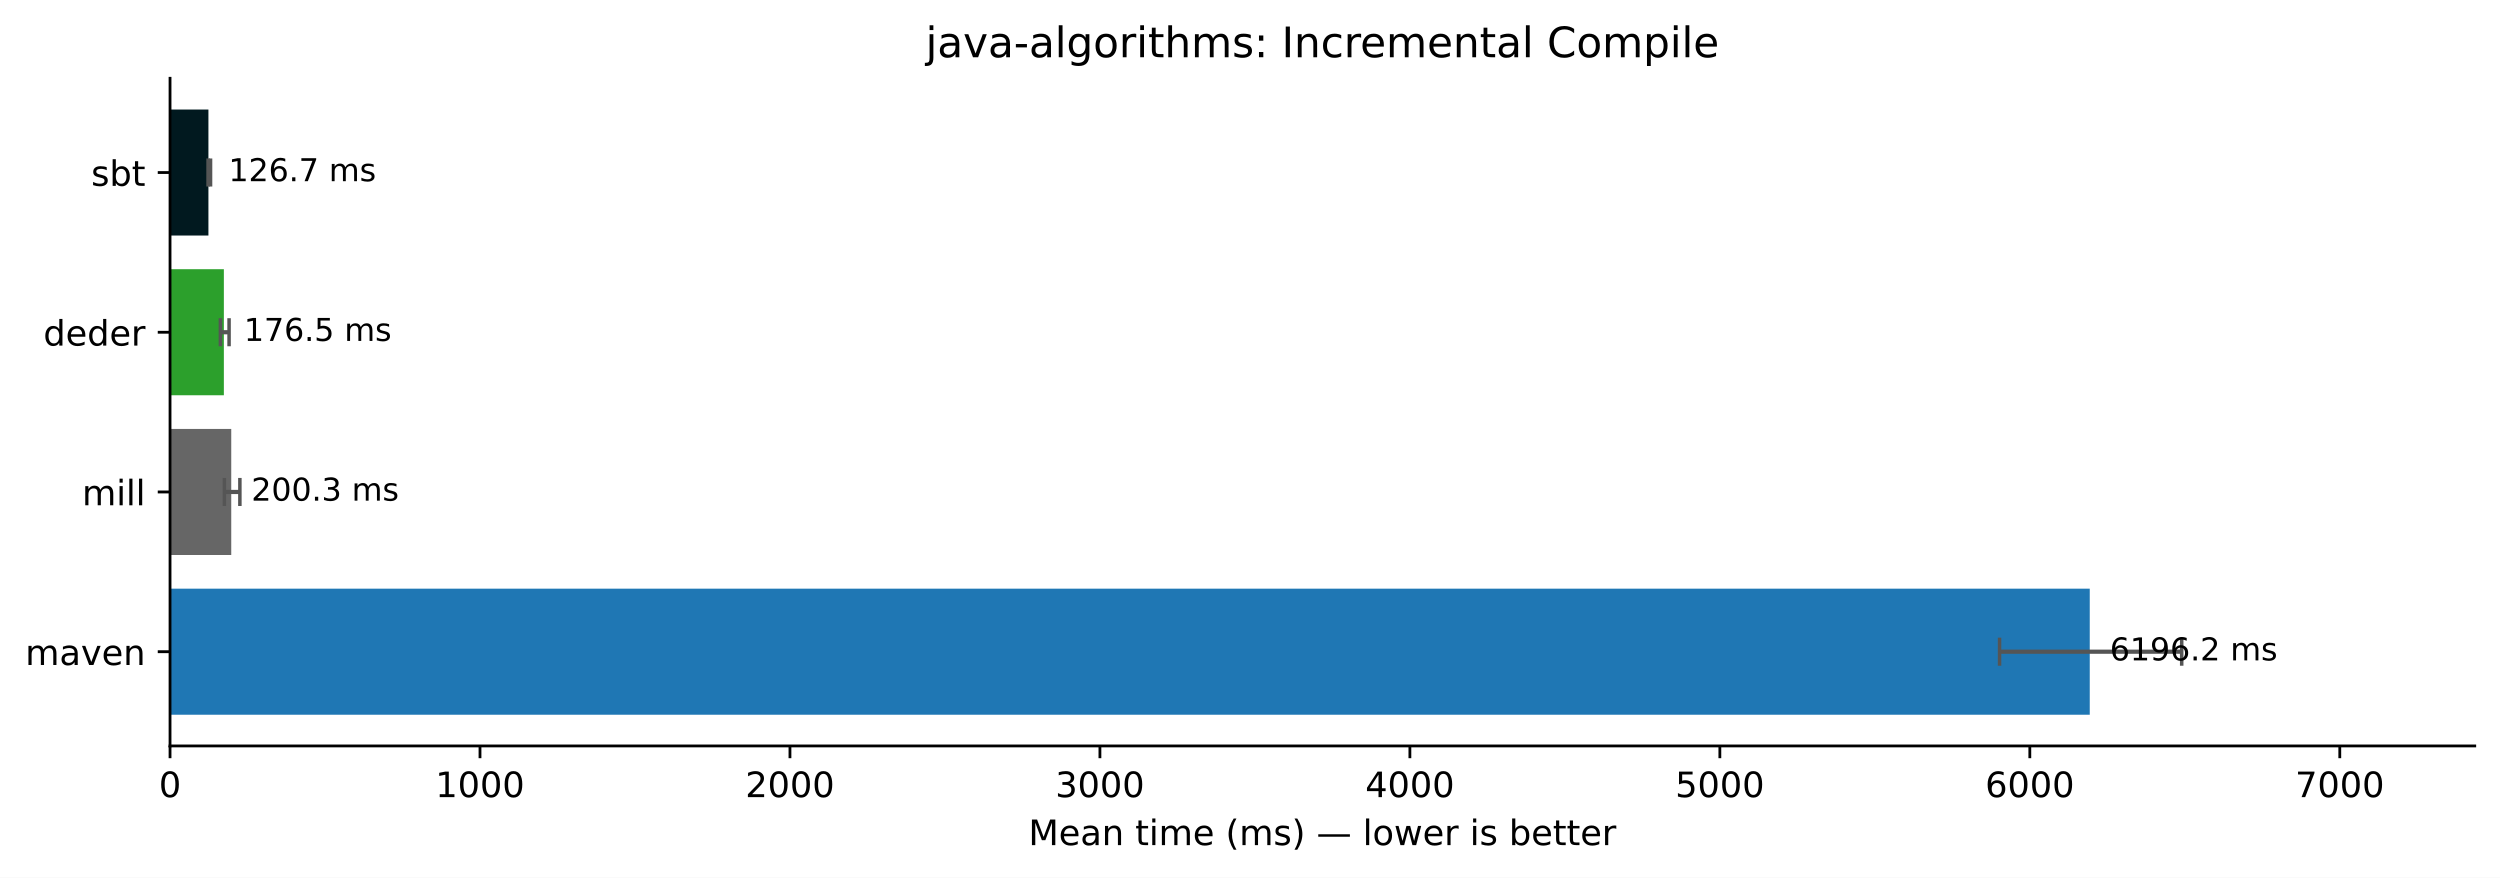
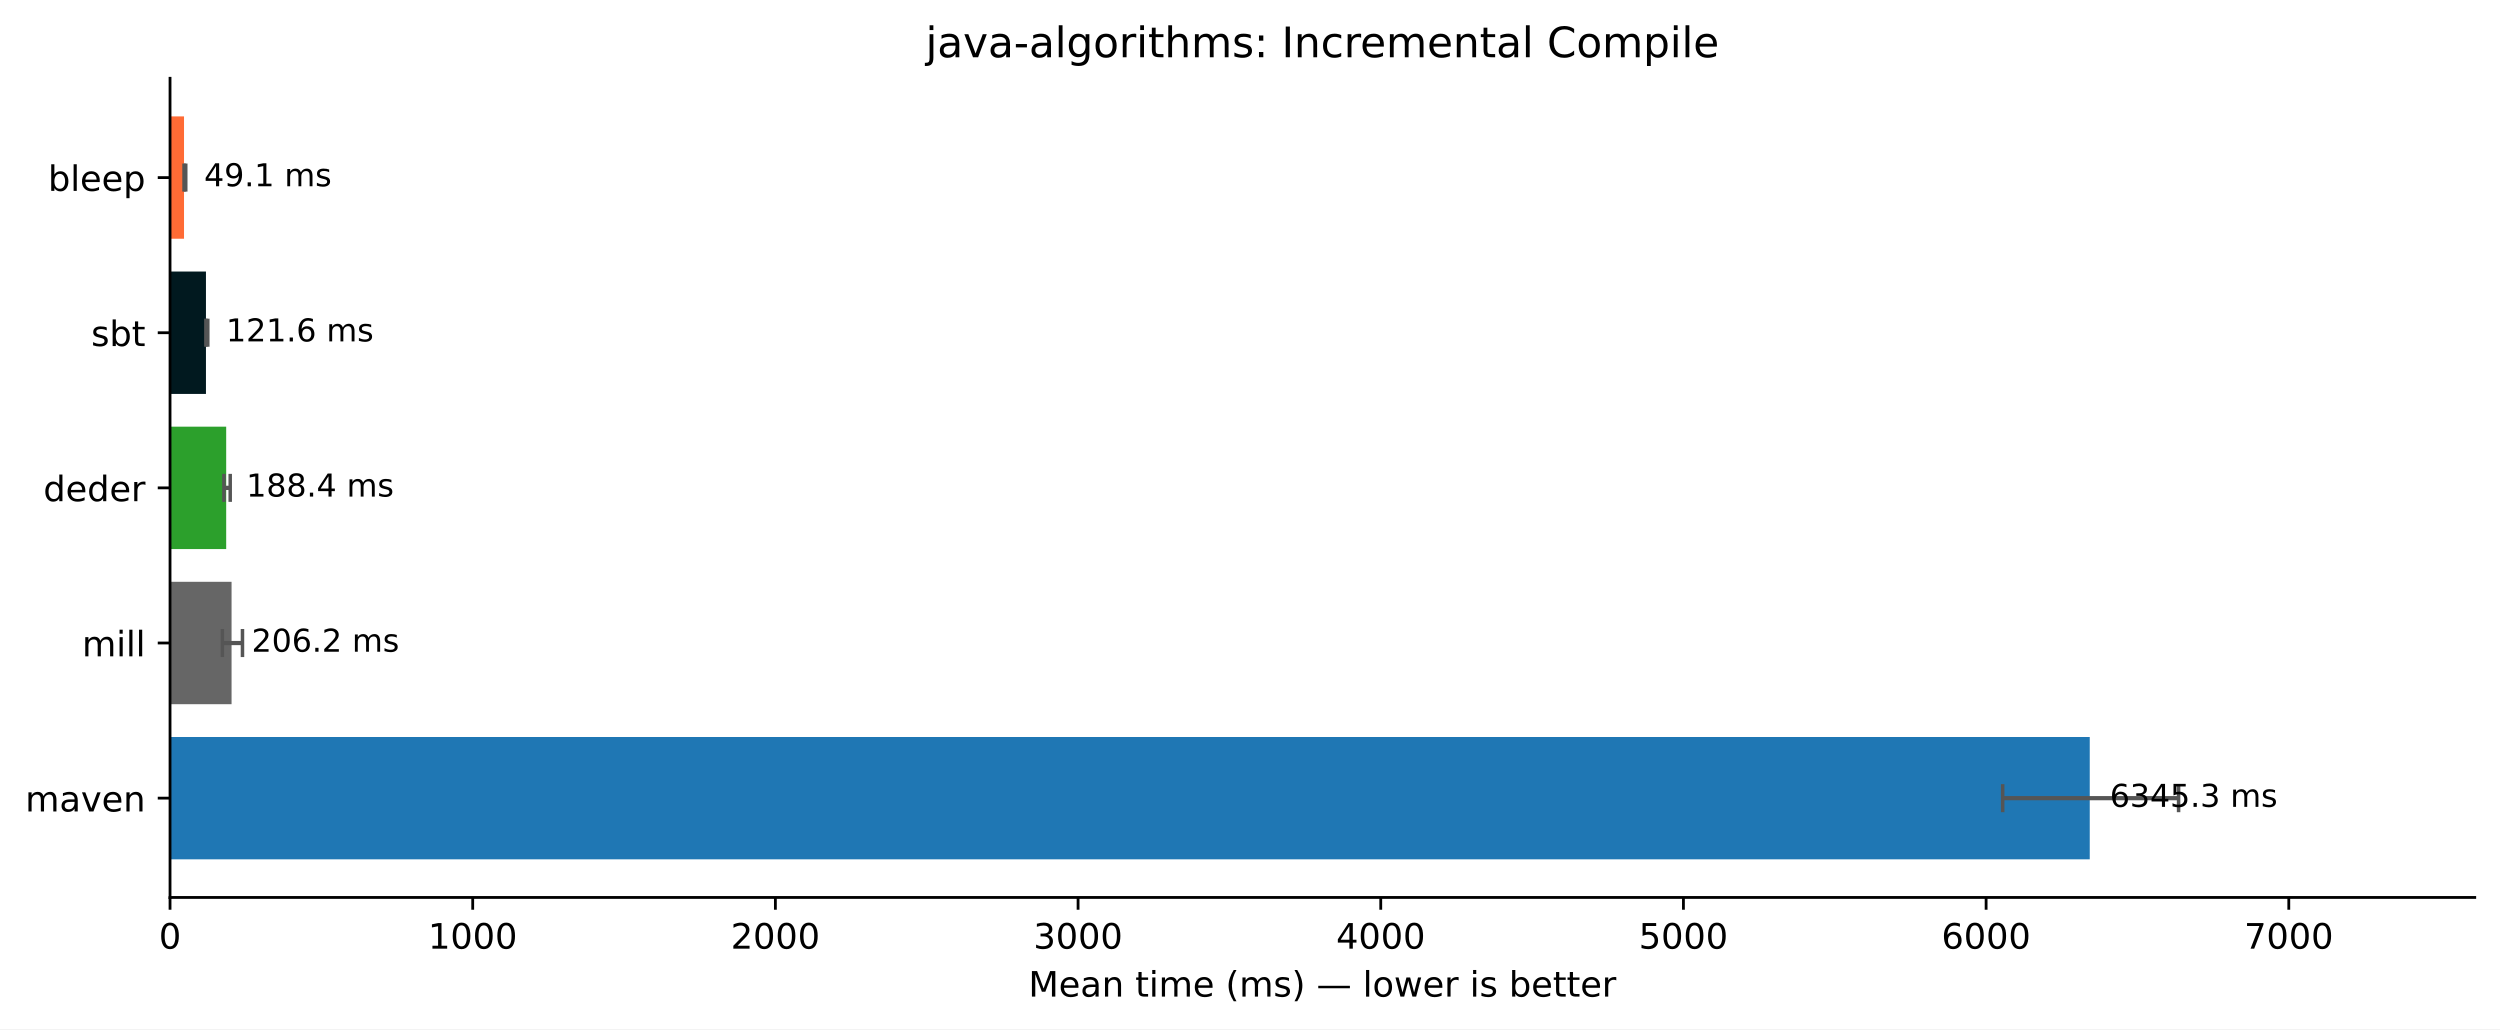
- <svg xmlns="http://www.w3.org/2000/svg" xmlns:xlink="http://www.w3.org/1999/xlink" width="712.788pt" height="250.234pt" viewBox="0 0 712.788 250.234" version="1.1">
+ <svg xmlns="http://www.w3.org/2000/svg" xmlns:xlink="http://www.w3.org/1999/xlink" width="712.788pt" height="293.434pt" viewBox="0 0 712.788 293.434" version="1.1">
  <defs>
    <style type="text/css">*{stroke-linejoin: round; stroke-linecap: butt}</style>
  </defs>
  <g id="figure_1">
    <g id="patch_1">
-       <path d="M 0 250.234  L 712.788 250.234  L 712.788 0  L 0 0  z " style="fill: #ffffff" />
+       <path d="M 0 293.434  L 712.788 293.434  L 712.788 0  L 0 0  z " style="fill: #ffffff" />
    </g>
    <g id="axes_1">
      <g id="patch_2">
-         <path d="M 48.478 212.678  L 705.588 212.678  L 705.588 22.318  L 48.478 22.318  z " style="fill: #ffffff" />
+         <path d="M 48.478 255.878  L 705.588 255.878  L 705.588 22.318  L 48.478 22.318  z " style="fill: #ffffff" />
      </g>
      <g id="patch_3">
-         <path d="M 48.478 204.025  L 596.07 204.025  L 596.07 167.593  L 48.478 167.593  z " clip-path="url(#p4ace805ef2)" style="fill: #1f77b4; stroke: #ffffff; stroke-width: 0.5; stroke-linejoin: miter" />
+         <path d="M 48.478 245.262  L 596.07 245.262  L 596.07 209.874  L 48.478 209.874  z " clip-path="url(#pf660e769f0)" style="fill: #1f77b4; stroke: #ffffff; stroke-width: 0.5; stroke-linejoin: miter" />
      </g>
      <g id="patch_4">
-         <path d="M 48.478 158.485  L 66.182 158.485  L 66.182 122.052  L 48.478 122.052  z " clip-path="url(#p4ace805ef2)" style="fill: #666666; stroke: #ffffff; stroke-width: 0.5; stroke-linejoin: miter" />
+         <path d="M 48.478 201.027  L 66.272 201.027  L 66.272 165.639  L 48.478 165.639  z " clip-path="url(#pf660e769f0)" style="fill: #666666; stroke: #ffffff; stroke-width: 0.5; stroke-linejoin: miter" />
      </g>
      <g id="patch_5">
-         <path d="M 48.478 112.944  L 64.076 112.944  L 64.076 76.512  L 48.478 76.512  z " clip-path="url(#p4ace805ef2)" style="fill: #2ca02c; stroke: #ffffff; stroke-width: 0.5; stroke-linejoin: miter" />
+         <path d="M 48.478 156.792  L 64.739 156.792  L 64.739 121.404  L 48.478 121.404  z " clip-path="url(#pf660e769f0)" style="fill: #2ca02c; stroke: #ffffff; stroke-width: 0.5; stroke-linejoin: miter" />
      </g>
      <g id="patch_6">
-         <path d="M 48.478 67.403  L 59.674 67.403  L 59.674 30.971  L 48.478 30.971  z " clip-path="url(#p4ace805ef2)" style="fill: #01191f; stroke: #ffffff; stroke-width: 0.5; stroke-linejoin: miter" />
+         <path d="M 48.478 112.557  L 58.971 112.557  L 58.971 77.169  L 48.478 77.169  z " clip-path="url(#pf660e769f0)" style="fill: #01191f; stroke: #ffffff; stroke-width: 0.5; stroke-linejoin: miter" />
+       </g>
+       <g id="patch_7">
+         <path d="M 48.478 68.322  L 52.716 68.322  L 52.716 32.934  L 48.478 32.934  z " clip-path="url(#pf660e769f0)" style="fill: #ff6b35; stroke: #ffffff; stroke-width: 0.5; stroke-linejoin: miter" />
      </g>
      <g id="matplotlib.axis_1">
        <g id="xtick_1">
          <g id="line2d_1">
            <defs>
-               <path id="m3d28c0d6fc" d="M 0 0  L 0 3.5  " style="stroke: #000000; stroke-width: 0.8" />
+               <path id="m6983c9ccaf" d="M 0 0  L 0 3.5  " style="stroke: #000000; stroke-width: 0.8" />
            </defs>
            <g>
-               <use xlink:href="#m3d28c0d6fc" x="48.478" y="212.678" style="stroke: #000000; stroke-width: 0.8" />
+               <use xlink:href="#m6983c9ccaf" x="48.478" y="255.878" style="stroke: #000000; stroke-width: 0.8" />
            </g>
          </g>
          <g id="text_1">
-             <g transform="translate(45.29688 227.2766) scale(0.1 -0.1)">
+             <g transform="translate(45.29688 270.4766) scale(0.1 -0.1)">
              <defs>
                <path id="DejaVuSans-30" d="M 2034 4250  Q 1547 4250 1301 3770  Q 1056 3291 1056 2328  Q 1056 1369 1301 889  Q 1547 409 2034 409  Q 2525 409 2770 889  Q 3016 1369 3016 2328  Q 3016 3291 2770 3770  Q 2525 4250 2034 4250  z M 2034 4750  Q 2819 4750 3233 4129  Q 3647 3509 3647 2328  Q 3647 1150 3233 529  Q 2819 -91 2034 -91  Q 1250 -91 836 529  Q 422 1150 422 2328  Q 422 3509 836 4129  Q 1250 4750 2034 4750  z " transform="scale(0.015625)" />
              </defs>
              <use xlink:href="#DejaVuSans-30" />
            </g>
          </g>
        </g>
        <g id="xtick_2">
          <g id="line2d_2">
            <g>
-               <use xlink:href="#m3d28c0d6fc" x="136.854" y="212.678" style="stroke: #000000; stroke-width: 0.8" />
+               <use xlink:href="#m6983c9ccaf" x="134.777" y="255.878" style="stroke: #000000; stroke-width: 0.8" />
            </g>
          </g>
          <g id="text_2">
-             <g transform="translate(124.1286 227.2766) scale(0.1 -0.1)">
+             <g transform="translate(122.0518 270.4766) scale(0.1 -0.1)">
              <defs>
                <path id="DejaVuSans-31" d="M 794 531  L 1825 531  L 1825 4091  L 703 3866  L 703 4441  L 1819 4666  L 2450 4666  L 2450 531  L 3481 531  L 3481 0  L 794 0  L 794 531  z " transform="scale(0.015625)" />
              </defs>
              <use xlink:href="#DejaVuSans-31" />
              <use xlink:href="#DejaVuSans-30" transform="translate(63.62305 0)" />
              <use xlink:href="#DejaVuSans-30" transform="translate(127.2461 0)" />
              <use xlink:href="#DejaVuSans-30" transform="translate(190.8691 0)" />
            </g>
          </g>
        </g>
        <g id="xtick_3">
          <g id="line2d_3">
            <g>
-               <use xlink:href="#m3d28c0d6fc" x="225.229" y="212.678" style="stroke: #000000; stroke-width: 0.8" />
+               <use xlink:href="#m6983c9ccaf" x="221.075" y="255.878" style="stroke: #000000; stroke-width: 0.8" />
            </g>
          </g>
          <g id="text_3">
-             <g transform="translate(212.5042 227.2766) scale(0.1 -0.1)">
+             <g transform="translate(208.3505 270.4766) scale(0.1 -0.1)">
              <defs>
                <path id="DejaVuSans-32" d="M 1228 531  L 3431 531  L 3431 0  L 469 0  L 469 531  Q 828 903 1448 1529  Q 2069 2156 2228 2338  Q 2531 2678 2651 2914  Q 2772 3150 2772 3378  Q 2772 3750 2511 3984  Q 2250 4219 1831 4219  Q 1534 4219 1204 4116  Q 875 4013 500 3803  L 500 4441  Q 881 4594 1212 4672  Q 1544 4750 1819 4750  Q 2544 4750 2975 4387  Q 3406 4025 3406 3419  Q 3406 3131 3298 2873  Q 3191 2616 2906 2266  Q 2828 2175 2409 1742  Q 1991 1309 1228 531  z " transform="scale(0.015625)" />
              </defs>
              <use xlink:href="#DejaVuSans-32" />
              <use xlink:href="#DejaVuSans-30" transform="translate(63.62305 0)" />
              <use xlink:href="#DejaVuSans-30" transform="translate(127.2461 0)" />
              <use xlink:href="#DejaVuSans-30" transform="translate(190.8691 0)" />
            </g>
          </g>
        </g>
        <g id="xtick_4">
          <g id="line2d_4">
            <g>
-               <use xlink:href="#m3d28c0d6fc" x="313.605" y="212.678" style="stroke: #000000; stroke-width: 0.8" />
+               <use xlink:href="#m6983c9ccaf" x="307.374" y="255.878" style="stroke: #000000; stroke-width: 0.8" />
            </g>
          </g>
          <g id="text_4">
-             <g transform="translate(300.8797 227.2766) scale(0.1 -0.1)">
+             <g transform="translate(294.6491 270.4766) scale(0.1 -0.1)">
              <defs>
                <path id="DejaVuSans-33" d="M 2597 2516  Q 3050 2419 3304 2112  Q 3559 1806 3559 1356  Q 3559 666 3084 287  Q 2609 -91 1734 -91  Q 1441 -91 1130 -33  Q 819 25 488 141  L 488 750  Q 750 597 1062 519  Q 1375 441 1716 441  Q 2309 441 2620 675  Q 2931 909 2931 1356  Q 2931 1769 2642 2001  Q 2353 2234 1838 2234  L 1294 2234  L 1294 2753  L 1863 2753  Q 2328 2753 2575 2939  Q 2822 3125 2822 3475  Q 2822 3834 2567 4026  Q 2313 4219 1838 4219  Q 1578 4219 1281 4162  Q 984 4106 628 3988  L 628 4550  Q 988 4650 1302 4700  Q 1616 4750 1894 4750  Q 2613 4750 3031 4423  Q 3450 4097 3450 3541  Q 3450 3153 3228 2886  Q 3006 2619 2597 2516  z " transform="scale(0.015625)" />
              </defs>
              <use xlink:href="#DejaVuSans-33" />
              <use xlink:href="#DejaVuSans-30" transform="translate(63.62305 0)" />
              <use xlink:href="#DejaVuSans-30" transform="translate(127.2461 0)" />
              <use xlink:href="#DejaVuSans-30" transform="translate(190.8691 0)" />
            </g>
          </g>
        </g>
        <g id="xtick_5">
          <g id="line2d_5">
            <g>
-               <use xlink:href="#m3d28c0d6fc" x="401.98" y="212.678" style="stroke: #000000; stroke-width: 0.8" />
+               <use xlink:href="#m6983c9ccaf" x="393.673" y="255.878" style="stroke: #000000; stroke-width: 0.8" />
            </g>
          </g>
          <g id="text_5">
-             <g transform="translate(389.2552 227.2766) scale(0.1 -0.1)">
+             <g transform="translate(380.9478 270.4766) scale(0.1 -0.1)">
              <defs>
                <path id="DejaVuSans-34" d="M 2419 4116  L 825 1625  L 2419 1625  L 2419 4116  z M 2253 4666  L 3047 4666  L 3047 1625  L 3713 1625  L 3713 1100  L 3047 1100  L 3047 0  L 2419 0  L 2419 1100  L 313 1100  L 313 1709  L 2253 4666  z " transform="scale(0.015625)" />
              </defs>
              <use xlink:href="#DejaVuSans-34" />
              <use xlink:href="#DejaVuSans-30" transform="translate(63.62305 0)" />
              <use xlink:href="#DejaVuSans-30" transform="translate(127.2461 0)" />
              <use xlink:href="#DejaVuSans-30" transform="translate(190.8691 0)" />
            </g>
          </g>
        </g>
        <g id="xtick_6">
          <g id="line2d_6">
            <g>
-               <use xlink:href="#m3d28c0d6fc" x="490.356" y="212.678" style="stroke: #000000; stroke-width: 0.8" />
+               <use xlink:href="#m6983c9ccaf" x="479.971" y="255.878" style="stroke: #000000; stroke-width: 0.8" />
            </g>
          </g>
          <g id="text_6">
-             <g transform="translate(477.6307 227.2766) scale(0.1 -0.1)">
+             <g transform="translate(467.2465 270.4766) scale(0.1 -0.1)">
              <defs>
                <path id="DejaVuSans-35" d="M 691 4666  L 3169 4666  L 3169 4134  L 1269 4134  L 1269 2991  Q 1406 3038 1543 3061  Q 1681 3084 1819 3084  Q 2600 3084 3056 2656  Q 3513 2228 3513 1497  Q 3513 744 3044 326  Q 2575 -91 1722 -91  Q 1428 -91 1123 -41  Q 819 9 494 109  L 494 744  Q 775 591 1075 516  Q 1375 441 1709 441  Q 2250 441 2565 725  Q 2881 1009 2881 1497  Q 2881 1984 2565 2268  Q 2250 2553 1709 2553  Q 1456 2553 1204 2497  Q 953 2441 691 2322  L 691 4666  z " transform="scale(0.015625)" />
              </defs>
              <use xlink:href="#DejaVuSans-35" />
              <use xlink:href="#DejaVuSans-30" transform="translate(63.62305 0)" />
              <use xlink:href="#DejaVuSans-30" transform="translate(127.2461 0)" />
              <use xlink:href="#DejaVuSans-30" transform="translate(190.8691 0)" />
            </g>
          </g>
        </g>
        <g id="xtick_7">
          <g id="line2d_7">
            <g>
-               <use xlink:href="#m3d28c0d6fc" x="578.731" y="212.678" style="stroke: #000000; stroke-width: 0.8" />
+               <use xlink:href="#m6983c9ccaf" x="566.27" y="255.878" style="stroke: #000000; stroke-width: 0.8" />
            </g>
          </g>
          <g id="text_7">
-             <g transform="translate(566.0063 227.2766) scale(0.1 -0.1)">
+             <g transform="translate(553.5452 270.4766) scale(0.1 -0.1)">
              <defs>
                <path id="DejaVuSans-36" d="M 2113 2584  Q 1688 2584 1439 2293  Q 1191 2003 1191 1497  Q 1191 994 1439 701  Q 1688 409 2113 409  Q 2538 409 2786 701  Q 3034 994 3034 1497  Q 3034 2003 2786 2293  Q 2538 2584 2113 2584  z M 3366 4563  L 3366 3988  Q 3128 4100 2886 4159  Q 2644 4219 2406 4219  Q 1781 4219 1451 3797  Q 1122 3375 1075 2522  Q 1259 2794 1537 2939  Q 1816 3084 2150 3084  Q 2853 3084 3261 2657  Q 3669 2231 3669 1497  Q 3669 778 3244 343  Q 2819 -91 2113 -91  Q 1303 -91 875 529  Q 447 1150 447 2328  Q 447 3434 972 4092  Q 1497 4750 2381 4750  Q 2619 4750 2861 4703  Q 3103 4656 3366 4563  z " transform="scale(0.015625)" />
              </defs>
              <use xlink:href="#DejaVuSans-36" />
              <use xlink:href="#DejaVuSans-30" transform="translate(63.62305 0)" />
              <use xlink:href="#DejaVuSans-30" transform="translate(127.2461 0)" />
              <use xlink:href="#DejaVuSans-30" transform="translate(190.8691 0)" />
            </g>
          </g>
        </g>
        <g id="xtick_8">
          <g id="line2d_8">
            <g>
-               <use xlink:href="#m3d28c0d6fc" x="667.107" y="212.678" style="stroke: #000000; stroke-width: 0.8" />
+               <use xlink:href="#m6983c9ccaf" x="652.569" y="255.878" style="stroke: #000000; stroke-width: 0.8" />
            </g>
          </g>
          <g id="text_8">
-             <g transform="translate(654.3818 227.2766) scale(0.1 -0.1)">
+             <g transform="translate(639.8438 270.4766) scale(0.1 -0.1)">
              <defs>
                <path id="DejaVuSans-37" d="M 525 4666  L 3525 4666  L 3525 4397  L 1831 0  L 1172 0  L 2766 4134  L 525 4134  L 525 4666  z " transform="scale(0.015625)" />
              </defs>
              <use xlink:href="#DejaVuSans-37" />
              <use xlink:href="#DejaVuSans-30" transform="translate(63.62305 0)" />
              <use xlink:href="#DejaVuSans-30" transform="translate(127.2461 0)" />
              <use xlink:href="#DejaVuSans-30" transform="translate(190.8691 0)" />
            </g>
          </g>
        </g>
        <g id="text_9">
-           <g transform="translate(293.2362 240.9547) scale(0.1 -0.1)">
+           <g transform="translate(293.2362 284.1547) scale(0.1 -0.1)">
            <defs>
              <path id="DejaVuSans-4d" d="M 628 4666  L 1569 4666  L 2759 1491  L 3956 4666  L 4897 4666  L 4897 0  L 4281 0  L 4281 4097  L 3078 897  L 2444 897  L 1241 4097  L 1241 0  L 628 0  L 628 4666  z " transform="scale(0.015625)" />
              <path id="DejaVuSans-65" d="M 3597 1894  L 3597 1613  L 953 1613  Q 991 1019 1311 708  Q 1631 397 2203 397  Q 2534 397 2845 478  Q 3156 559 3463 722  L 3463 178  Q 3153 47 2828 -22  Q 2503 -91 2169 -91  Q 1331 -91 842 396  Q 353 884 353 1716  Q 353 2575 817 3079  Q 1281 3584 2069 3584  Q 2775 3584 3186 3129  Q 3597 2675 3597 1894  z M 3022 2063  Q 3016 2534 2758 2815  Q 2500 3097 2075 3097  Q 1594 3097 1305 2825  Q 1016 2553 972 2059  L 3022 2063  z " transform="scale(0.015625)" />
              <path id="DejaVuSans-61" d="M 2194 1759  Q 1497 1759 1228 1600  Q 959 1441 959 1056  Q 959 750 1161 570  Q 1363 391 1709 391  Q 2188 391 2477 730  Q 2766 1069 2766 1631  L 2766 1759  L 2194 1759  z M 3341 1997  L 3341 0  L 2766 0  L 2766 531  Q 2569 213 2275 61  Q 1981 -91 1556 -91  Q 1019 -91 701 211  Q 384 513 384 1019  Q 384 1609 779 1909  Q 1175 2209 1959 2209  L 2766 2209  L 2766 2266  Q 2766 2663 2505 2880  Q 2244 3097 1772 3097  Q 1472 3097 1187 3025  Q 903 2953 641 2809  L 641 3341  Q 956 3463 1253 3523  Q 1550 3584 1831 3584  Q 2591 3584 2966 3190  Q 3341 2797 3341 1997  z " transform="scale(0.015625)" />
              <path id="DejaVuSans-6e" d="M 3513 2113  L 3513 0  L 2938 0  L 2938 2094  Q 2938 2591 2744 2837  Q 2550 3084 2163 3084  Q 1697 3084 1428 2787  Q 1159 2491 1159 1978  L 1159 0  L 581 0  L 581 3500  L 1159 3500  L 1159 2956  Q 1366 3272 1645 3428  Q 1925 3584 2291 3584  Q 2894 3584 3203 3211  Q 3513 2838 3513 2113  z " transform="scale(0.015625)" />
              <path id="DejaVuSans-20" transform="scale(0.015625)" />
              <path id="DejaVuSans-74" d="M 1172 4494  L 1172 3500  L 2356 3500  L 2356 3053  L 1172 3053  L 1172 1153  Q 1172 725 1289 603  Q 1406 481 1766 481  L 2356 481  L 2356 0  L 1766 0  Q 1100 0 847 248  Q 594 497 594 1153  L 594 3053  L 172 3053  L 172 3500  L 594 3500  L 594 4494  L 1172 4494  z " transform="scale(0.015625)" />
              <path id="DejaVuSans-69" d="M 603 3500  L 1178 3500  L 1178 0  L 603 0  L 603 3500  z M 603 4863  L 1178 4863  L 1178 4134  L 603 4134  L 603 4863  z " transform="scale(0.015625)" />
              <path id="DejaVuSans-6d" d="M 3328 2828  Q 3544 3216 3844 3400  Q 4144 3584 4550 3584  Q 5097 3584 5394 3201  Q 5691 2819 5691 2113  L 5691 0  L 5113 0  L 5113 2094  Q 5113 2597 4934 2840  Q 4756 3084 4391 3084  Q 3944 3084 3684 2787  Q 3425 2491 3425 1978  L 3425 0  L 2847 0  L 2847 2094  Q 2847 2600 2669 2842  Q 2491 3084 2119 3084  Q 1678 3084 1418 2786  Q 1159 2488 1159 1978  L 1159 0  L 581 0  L 581 3500  L 1159 3500  L 1159 2956  Q 1356 3278 1631 3431  Q 1906 3584 2284 3584  Q 2666 3584 2933 3390  Q 3200 3197 3328 2828  z " transform="scale(0.015625)" />
              <path id="DejaVuSans-28" d="M 1984 4856  Q 1566 4138 1362 3434  Q 1159 2731 1159 2009  Q 1159 1288 1364 580  Q 1569 -128 1984 -844  L 1484 -844  Q 1016 -109 783 600  Q 550 1309 550 2009  Q 550 2706 781 3412  Q 1013 4119 1484 4856  L 1984 4856  z " transform="scale(0.015625)" />
              <path id="DejaVuSans-73" d="M 2834 3397  L 2834 2853  Q 2591 2978 2328 3040  Q 2066 3103 1784 3103  Q 1356 3103 1142 2972  Q 928 2841 928 2578  Q 928 2378 1081 2264  Q 1234 2150 1697 2047  L 1894 2003  Q 2506 1872 2764 1633  Q 3022 1394 3022 966  Q 3022 478 2636 193  Q 2250 -91 1575 -91  Q 1294 -91 989 -36  Q 684 19 347 128  L 347 722  Q 666 556 975 473  Q 1284 391 1588 391  Q 1994 391 2212 530  Q 2431 669 2431 922  Q 2431 1156 2273 1281  Q 2116 1406 1581 1522  L 1381 1569  Q 847 1681 609 1914  Q 372 2147 372 2553  Q 372 3047 722 3315  Q 1072 3584 1716 3584  Q 2034 3584 2315 3537  Q 2597 3491 2834 3397  z " transform="scale(0.015625)" />
              <path id="DejaVuSans-29" d="M 513 4856  L 1013 4856  Q 1481 4119 1714 3412  Q 1947 2706 1947 2009  Q 1947 1309 1714 600  Q 1481 -109 1013 -844  L 513 -844  Q 928 -128 1133 580  Q 1338 1288 1338 2009  Q 1338 2731 1133 3434  Q 928 4138 513 4856  z " transform="scale(0.015625)" />
              <path id="DejaVuSans-2014" d="M 313 1978  L 6088 1978  L 6088 1528  L 313 1528  L 313 1978  z " transform="scale(0.015625)" />
              <path id="DejaVuSans-6c" d="M 603 4863  L 1178 4863  L 1178 0  L 603 0  L 603 4863  z " transform="scale(0.015625)" />
              <path id="DejaVuSans-6f" d="M 1959 3097  Q 1497 3097 1228 2736  Q 959 2375 959 1747  Q 959 1119 1226 758  Q 1494 397 1959 397  Q 2419 397 2687 759  Q 2956 1122 2956 1747  Q 2956 2369 2687 2733  Q 2419 3097 1959 3097  z M 1959 3584  Q 2709 3584 3137 3096  Q 3566 2609 3566 1747  Q 3566 888 3137 398  Q 2709 -91 1959 -91  Q 1206 -91 779 398  Q 353 888 353 1747  Q 353 2609 779 3096  Q 1206 3584 1959 3584  z " transform="scale(0.015625)" />
              <path id="DejaVuSans-77" d="M 269 3500  L 844 3500  L 1563 769  L 2278 3500  L 2956 3500  L 3675 769  L 4391 3500  L 4966 3500  L 4050 0  L 3372 0  L 2619 2869  L 1863 0  L 1184 0  L 269 3500  z " transform="scale(0.015625)" />
              <path id="DejaVuSans-72" d="M 2631 2963  Q 2534 3019 2420 3045  Q 2306 3072 2169 3072  Q 1681 3072 1420 2755  Q 1159 2438 1159 1844  L 1159 0  L 581 0  L 581 3500  L 1159 3500  L 1159 2956  Q 1341 3275 1631 3429  Q 1922 3584 2338 3584  Q 2397 3584 2469 3576  Q 2541 3569 2628 3553  L 2631 2963  z " transform="scale(0.015625)" />
              <path id="DejaVuSans-62" d="M 3116 1747  Q 3116 2381 2855 2742  Q 2594 3103 2138 3103  Q 1681 3103 1420 2742  Q 1159 2381 1159 1747  Q 1159 1113 1420 752  Q 1681 391 2138 391  Q 2594 391 2855 752  Q 3116 1113 3116 1747  z M 1159 2969  Q 1341 3281 1617 3432  Q 1894 3584 2278 3584  Q 2916 3584 3314 3078  Q 3713 2572 3713 1747  Q 3713 922 3314 415  Q 2916 -91 2278 -91  Q 1894 -91 1617 61  Q 1341 213 1159 525  L 1159 0  L 581 0  L 581 4863  L 1159 4863  L 1159 2969  z " transform="scale(0.015625)" />
            </defs>
            <use xlink:href="#DejaVuSans-4d" />
            <use xlink:href="#DejaVuSans-65" transform="translate(86.2793 0)" />
            <use xlink:href="#DejaVuSans-61" transform="translate(147.8027 0)" />
            <use xlink:href="#DejaVuSans-6e" transform="translate(209.082 0)" />
            <use xlink:href="#DejaVuSans-20" transform="translate(272.4609 0)" />
            <use xlink:href="#DejaVuSans-74" transform="translate(304.248 0)" />
            <use xlink:href="#DejaVuSans-69" transform="translate(343.457 0)" />
            <use xlink:href="#DejaVuSans-6d" transform="translate(371.2402 0)" />
            <use xlink:href="#DejaVuSans-65" transform="translate(468.6523 0)" />
            <use xlink:href="#DejaVuSans-20" transform="translate(530.1758 0)" />
            <use xlink:href="#DejaVuSans-28" transform="translate(561.9629 0)" />
            <use xlink:href="#DejaVuSans-6d" transform="translate(600.9766 0)" />
            <use xlink:href="#DejaVuSans-73" transform="translate(698.3887 0)" />
            <use xlink:href="#DejaVuSans-29" transform="translate(750.4883 0)" />
            <use xlink:href="#DejaVuSans-20" transform="translate(789.502 0)" />
            <use xlink:href="#DejaVuSans-2014" transform="translate(821.2891 0)" />
            <use xlink:href="#DejaVuSans-20" transform="translate(921.2891 0)" />
            <use xlink:href="#DejaVuSans-6c" transform="translate(953.0762 0)" />
            <use xlink:href="#DejaVuSans-6f" transform="translate(980.8594 0)" />
            <use xlink:href="#DejaVuSans-77" transform="translate(1042.041 0)" />
            <use xlink:href="#DejaVuSans-65" transform="translate(1123.828 0)" />
            <use xlink:href="#DejaVuSans-72" transform="translate(1185.352 0)" />
            <use xlink:href="#DejaVuSans-20" transform="translate(1226.465 0)" />
            <use xlink:href="#DejaVuSans-69" transform="translate(1258.252 0)" />
            <use xlink:href="#DejaVuSans-73" transform="translate(1286.035 0)" />
            <use xlink:href="#DejaVuSans-20" transform="translate(1338.135 0)" />
            <use xlink:href="#DejaVuSans-62" transform="translate(1369.922 0)" />
            <use xlink:href="#DejaVuSans-65" transform="translate(1433.398 0)" />
            <use xlink:href="#DejaVuSans-74" transform="translate(1494.922 0)" />
            <use xlink:href="#DejaVuSans-74" transform="translate(1534.131 0)" />
            <use xlink:href="#DejaVuSans-65" transform="translate(1573.34 0)" />
            <use xlink:href="#DejaVuSans-72" transform="translate(1634.863 0)" />
          </g>
        </g>
      </g>
      <g id="matplotlib.axis_2">
        <g id="ytick_1">
          <g id="line2d_9">
            <defs>
-               <path id="m2c8dd8ad8c" d="M 0 0  L -3.5 0  " style="stroke: #000000; stroke-width: 0.8" />
+               <path id="mf61a3a4d08" d="M 0 0  L -3.5 0  " style="stroke: #000000; stroke-width: 0.8" />
            </defs>
            <g>
-               <use xlink:href="#m2c8dd8ad8c" x="48.478" y="185.809" style="stroke: #000000; stroke-width: 0.8" />
+               <use xlink:href="#mf61a3a4d08" x="48.478" y="227.568" style="stroke: #000000; stroke-width: 0.8" />
            </g>
          </g>
          <g id="text_10">
-             <g transform="translate(7.2 189.6083) scale(0.1 -0.1)">
+             <g transform="translate(7.2 231.367) scale(0.1 -0.1)">
              <defs>
                <path id="DejaVuSans-76" d="M 191 3500  L 800 3500  L 1894 563  L 2988 3500  L 3597 3500  L 2284 0  L 1503 0  L 191 3500  z " transform="scale(0.015625)" />
              </defs>
              <use xlink:href="#DejaVuSans-6d" />
              <use xlink:href="#DejaVuSans-61" transform="translate(97.41211 0)" />
              <use xlink:href="#DejaVuSans-76" transform="translate(158.6914 0)" />
              <use xlink:href="#DejaVuSans-65" transform="translate(217.8711 0)" />
              <use xlink:href="#DejaVuSans-6e" transform="translate(279.3945 0)" />
            </g>
          </g>
        </g>
        <g id="ytick_2">
          <g id="line2d_10">
            <g>
-               <use xlink:href="#m2c8dd8ad8c" x="48.478" y="140.268" style="stroke: #000000; stroke-width: 0.8" />
+               <use xlink:href="#mf61a3a4d08" x="48.478" y="183.333" style="stroke: #000000; stroke-width: 0.8" />
            </g>
          </g>
          <g id="text_11">
-             <g transform="translate(23.40312 144.0677) scale(0.1 -0.1)">
+             <g transform="translate(23.40312 187.1322) scale(0.1 -0.1)">
              <use xlink:href="#DejaVuSans-6d" />
              <use xlink:href="#DejaVuSans-69" transform="translate(97.41211 0)" />
              <use xlink:href="#DejaVuSans-6c" transform="translate(125.1953 0)" />
              <use xlink:href="#DejaVuSans-6c" transform="translate(152.9785 0)" />
            </g>
          </g>
        </g>
        <g id="ytick_3">
          <g id="line2d_11">
            <g>
-               <use xlink:href="#m2c8dd8ad8c" x="48.478" y="94.728" style="stroke: #000000; stroke-width: 0.8" />
+               <use xlink:href="#mf61a3a4d08" x="48.478" y="139.098" style="stroke: #000000; stroke-width: 0.8" />
            </g>
          </g>
          <g id="text_12">
-             <g transform="translate(12.36406 98.52701) scale(0.1 -0.1)">
+             <g transform="translate(12.36406 142.8973) scale(0.1 -0.1)">
              <defs>
                <path id="DejaVuSans-64" d="M 2906 2969  L 2906 4863  L 3481 4863  L 3481 0  L 2906 0  L 2906 525  Q 2725 213 2448 61  Q 2172 -91 1784 -91  Q 1150 -91 751 415  Q 353 922 353 1747  Q 353 2572 751 3078  Q 1150 3584 1784 3584  Q 2172 3584 2448 3432  Q 2725 3281 2906 2969  z M 947 1747  Q 947 1113 1208 752  Q 1469 391 1925 391  Q 2381 391 2643 752  Q 2906 1113 2906 1747  Q 2906 2381 2643 2742  Q 2381 3103 1925 3103  Q 1469 3103 1208 2742  Q 947 2381 947 1747  z " transform="scale(0.015625)" />
              </defs>
              <use xlink:href="#DejaVuSans-64" />
              <use xlink:href="#DejaVuSans-65" transform="translate(63.47656 0)" />
              <use xlink:href="#DejaVuSans-64" transform="translate(125 0)" />
              <use xlink:href="#DejaVuSans-65" transform="translate(188.4766 0)" />
              <use xlink:href="#DejaVuSans-72" transform="translate(250 0)" />
            </g>
          </g>
        </g>
        <g id="ytick_4">
          <g id="line2d_12">
            <g>
-               <use xlink:href="#m2c8dd8ad8c" x="48.478" y="49.187" style="stroke: #000000; stroke-width: 0.8" />
+               <use xlink:href="#mf61a3a4d08" x="48.478" y="94.863" style="stroke: #000000; stroke-width: 0.8" />
            </g>
          </g>
          <g id="text_13">
-             <g transform="translate(26 52.98634) scale(0.1 -0.1)">
+             <g transform="translate(26 98.6625) scale(0.1 -0.1)">
              <use xlink:href="#DejaVuSans-73" />
              <use xlink:href="#DejaVuSans-62" transform="translate(52.09961 0)" />
              <use xlink:href="#DejaVuSans-74" transform="translate(115.5762 0)" />
            </g>
          </g>
        </g>
+         <g id="ytick_5">
+           <g id="line2d_13">
+             <g>
+               <use xlink:href="#mf61a3a4d08" x="48.478" y="50.628" style="stroke: #000000; stroke-width: 0.8" />
+             </g>
+           </g>
+           <g id="text_14">
+             <g transform="translate(13.69688 54.42765) scale(0.1 -0.1)">
+               <defs>
+                 <path id="DejaVuSans-70" d="M 1159 525  L 1159 -1331  L 581 -1331  L 581 3500  L 1159 3500  L 1159 2969  Q 1341 3281 1617 3432  Q 1894 3584 2278 3584  Q 2916 3584 3314 3078  Q 3713 2572 3713 1747  Q 3713 922 3314 415  Q 2916 -91 2278 -91  Q 1894 -91 1617 61  Q 1341 213 1159 525  z M 3116 1747  Q 3116 2381 2855 2742  Q 2594 3103 2138 3103  Q 1681 3103 1420 2742  Q 1159 2381 1159 1747  Q 1159 1113 1420 752  Q 1681 391 2138 391  Q 2594 391 2855 752  Q 3116 1113 3116 1747  z " transform="scale(0.015625)" />
+               </defs>
+               <use xlink:href="#DejaVuSans-62" />
+               <use xlink:href="#DejaVuSans-6c" transform="translate(63.47656 0)" />
+               <use xlink:href="#DejaVuSans-65" transform="translate(91.25977 0)" />
+               <use xlink:href="#DejaVuSans-65" transform="translate(152.7832 0)" />
+               <use xlink:href="#DejaVuSans-70" transform="translate(214.3066 0)" />
+             </g>
+           </g>
+         </g>
      </g>
      <g id="LineCollection_1">
-         <path d="M 570.105 185.809  L 622.035 185.809  " clip-path="url(#p4ace805ef2)" style="fill: none; stroke: #555555; stroke-width: 1.2" />
-         <path d="M 63.972 140.268  L 68.392 140.268  " clip-path="url(#p4ace805ef2)" style="fill: none; stroke: #555555; stroke-width: 1.2" />
-         <path d="M 62.839 94.728  L 65.313 94.728  " clip-path="url(#p4ace805ef2)" style="fill: none; stroke: #555555; stroke-width: 1.2" />
-         <path d="M 59.319 49.187  L 60.03 49.187  " clip-path="url(#p4ace805ef2)" style="fill: none; stroke: #555555; stroke-width: 1.2" />
-       </g>
-       <g id="line2d_13">
+         <path d="M 570.992 227.568  L 621.147 227.568  " clip-path="url(#pf660e769f0)" style="fill: none; stroke: #555555; stroke-width: 1.2" />
+         <path d="M 63.411 183.333  L 69.133 183.333  " clip-path="url(#pf660e769f0)" style="fill: none; stroke: #555555; stroke-width: 1.2" />
+         <path d="M 63.842 139.098  L 65.637 139.098  " clip-path="url(#pf660e769f0)" style="fill: none; stroke: #555555; stroke-width: 1.2" />
+         <path d="M 58.699 94.863  L 59.243 94.863  " clip-path="url(#pf660e769f0)" style="fill: none; stroke: #555555; stroke-width: 1.2" />
+         <path d="M 52.474 50.628  L 52.959 50.628  " clip-path="url(#pf660e769f0)" style="fill: none; stroke: #555555; stroke-width: 1.2" />
+       </g>
+       <g id="line2d_14">
        <defs>
-           <path id="m8fb269d5c5" d="M 0 4  L 0 -4  " style="stroke: #555555" />
+           <path id="mf0f6a11ebe" d="M 0 4  L 0 -4  " style="stroke: #555555" />
        </defs>
-         <g clip-path="url(#p4ace805ef2)">
-           <use xlink:href="#m8fb269d5c5" x="570.105" y="185.809" style="fill: #1f77b4; stroke: #555555" />
-           <use xlink:href="#m8fb269d5c5" x="63.972" y="140.268" style="fill: #1f77b4; stroke: #555555" />
-           <use xlink:href="#m8fb269d5c5" x="62.839" y="94.728" style="fill: #1f77b4; stroke: #555555" />
-           <use xlink:href="#m8fb269d5c5" x="59.319" y="49.187" style="fill: #1f77b4; stroke: #555555" />
-         </g>
-       </g>
-       <g id="line2d_14">
-         <g clip-path="url(#p4ace805ef2)">
-           <use xlink:href="#m8fb269d5c5" x="622.035" y="185.809" style="fill: #1f77b4; stroke: #555555" />
-           <use xlink:href="#m8fb269d5c5" x="68.392" y="140.268" style="fill: #1f77b4; stroke: #555555" />
-           <use xlink:href="#m8fb269d5c5" x="65.313" y="94.728" style="fill: #1f77b4; stroke: #555555" />
-           <use xlink:href="#m8fb269d5c5" x="60.03" y="49.187" style="fill: #1f77b4; stroke: #555555" />
-         </g>
-       </g>
-       <g id="patch_7">
-         <path d="M 48.478 212.678  L 48.478 22.318  " style="fill: none; stroke: #000000; stroke-width: 0.8; stroke-linejoin: miter; stroke-linecap: square" />
+         <g clip-path="url(#pf660e769f0)">
+           <use xlink:href="#mf0f6a11ebe" x="570.992" y="227.568" style="fill: #1f77b4; stroke: #555555" />
+           <use xlink:href="#mf0f6a11ebe" x="63.411" y="183.333" style="fill: #1f77b4; stroke: #555555" />
+           <use xlink:href="#mf0f6a11ebe" x="63.842" y="139.098" style="fill: #1f77b4; stroke: #555555" />
+           <use xlink:href="#mf0f6a11ebe" x="58.699" y="94.863" style="fill: #1f77b4; stroke: #555555" />
+           <use xlink:href="#mf0f6a11ebe" x="52.474" y="50.628" style="fill: #1f77b4; stroke: #555555" />
+         </g>
+       </g>
+       <g id="line2d_15">
+         <g clip-path="url(#pf660e769f0)">
+           <use xlink:href="#mf0f6a11ebe" x="621.147" y="227.568" style="fill: #1f77b4; stroke: #555555" />
+           <use xlink:href="#mf0f6a11ebe" x="69.133" y="183.333" style="fill: #1f77b4; stroke: #555555" />
+           <use xlink:href="#mf0f6a11ebe" x="65.637" y="139.098" style="fill: #1f77b4; stroke: #555555" />
+           <use xlink:href="#mf0f6a11ebe" x="59.243" y="94.863" style="fill: #1f77b4; stroke: #555555" />
+           <use xlink:href="#mf0f6a11ebe" x="52.959" y="50.628" style="fill: #1f77b4; stroke: #555555" />
+         </g>
      </g>
      <g id="patch_8">
-         <path d="M 48.478 212.678  L 705.588 212.678  " style="fill: none; stroke: #000000; stroke-width: 0.8; stroke-linejoin: miter; stroke-linecap: square" />
-       </g>
-       <g id="text_14">
-         <g transform="translate(601.5457 188.2926) scale(0.09 -0.09)">
+         <path d="M 48.478 255.878  L 48.478 22.318  " style="fill: none; stroke: #000000; stroke-width: 0.8; stroke-linejoin: miter; stroke-linecap: square" />
+       </g>
+       <g id="patch_9">
+         <path d="M 48.478 255.878  L 705.588 255.878  " style="fill: none; stroke: #000000; stroke-width: 0.8; stroke-linejoin: miter; stroke-linecap: square" />
+       </g>
+       <g id="text_15">
+         <g transform="translate(601.5457 230.0513) scale(0.09 -0.09)">
          <defs>
-             <path id="DejaVuSans-39" d="M 703 97  L 703 672  Q 941 559 1184 500  Q 1428 441 1663 441  Q 2288 441 2617 861  Q 2947 1281 2994 2138  Q 2813 1869 2534 1725  Q 2256 1581 1919 1581  Q 1219 1581 811 2004  Q 403 2428 403 3163  Q 403 3881 828 4315  Q 1253 4750 1959 4750  Q 2769 4750 3195 4129  Q 3622 3509 3622 2328  Q 3622 1225 3098 567  Q 2575 -91 1691 -91  Q 1453 -91 1209 -44  Q 966 3 703 97  z M 1959 2075  Q 2384 2075 2632 2365  Q 2881 2656 2881 3163  Q 2881 3666 2632 3958  Q 2384 4250 1959 4250  Q 1534 4250 1286 3958  Q 1038 3666 1038 3163  Q 1038 2656 1286 2365  Q 1534 2075 1959 2075  z " transform="scale(0.015625)" />
            <path id="DejaVuSans-2e" d="M 684 794  L 1344 794  L 1344 0  L 684 0  L 684 794  z " transform="scale(0.015625)" />
          </defs>
          <use xlink:href="#DejaVuSans-36" />
-           <use xlink:href="#DejaVuSans-31" transform="translate(63.62305 0)" />
-           <use xlink:href="#DejaVuSans-39" transform="translate(127.2461 0)" />
-           <use xlink:href="#DejaVuSans-36" transform="translate(190.8691 0)" />
+           <use xlink:href="#DejaVuSans-33" transform="translate(63.62305 0)" />
+           <use xlink:href="#DejaVuSans-34" transform="translate(127.2461 0)" />
+           <use xlink:href="#DejaVuSans-35" transform="translate(190.8691 0)" />
          <use xlink:href="#DejaVuSans-2e" transform="translate(254.4922 0)" />
-           <use xlink:href="#DejaVuSans-32" transform="translate(286.2793 0)" />
+           <use xlink:href="#DejaVuSans-33" transform="translate(286.2793 0)" />
          <use xlink:href="#DejaVuSans-20" transform="translate(349.9023 0)" />
          <use xlink:href="#DejaVuSans-6d" transform="translate(381.6895 0)" />
          <use xlink:href="#DejaVuSans-73" transform="translate(479.1016 0)" />
        </g>
      </g>
-       <g id="text_15">
-         <g transform="translate(71.65787 142.7519) scale(0.09 -0.09)">
+       <g id="text_16">
+         <g transform="translate(71.74804 185.8164) scale(0.09 -0.09)">
          <use xlink:href="#DejaVuSans-32" />
          <use xlink:href="#DejaVuSans-30" transform="translate(63.62305 0)" />
-           <use xlink:href="#DejaVuSans-30" transform="translate(127.2461 0)" />
+           <use xlink:href="#DejaVuSans-36" transform="translate(127.2461 0)" />
          <use xlink:href="#DejaVuSans-2e" transform="translate(190.8691 0)" />
-           <use xlink:href="#DejaVuSans-33" transform="translate(222.6562 0)" />
+           <use xlink:href="#DejaVuSans-32" transform="translate(222.6562 0)" />
          <use xlink:href="#DejaVuSans-20" transform="translate(286.2793 0)" />
          <use xlink:href="#DejaVuSans-6d" transform="translate(318.0664 0)" />
          <use xlink:href="#DejaVuSans-73" transform="translate(415.4785 0)" />
        </g>
      </g>
-       <g id="text_16">
-         <g transform="translate(69.5519 97.21123) scale(0.09 -0.09)">
+       <g id="text_17">
+         <g transform="translate(70.21541 141.5816) scale(0.09 -0.09)">
+           <defs>
+             <path id="DejaVuSans-38" d="M 2034 2216  Q 1584 2216 1326 1975  Q 1069 1734 1069 1313  Q 1069 891 1326 650  Q 1584 409 2034 409  Q 2484 409 2743 651  Q 3003 894 3003 1313  Q 3003 1734 2745 1975  Q 2488 2216 2034 2216  z M 1403 2484  Q 997 2584 770 2862  Q 544 3141 544 3541  Q 544 4100 942 4425  Q 1341 4750 2034 4750  Q 2731 4750 3128 4425  Q 3525 4100 3525 3541  Q 3525 3141 3298 2862  Q 3072 2584 2669 2484  Q 3125 2378 3379 2068  Q 3634 1759 3634 1313  Q 3634 634 3220 271  Q 2806 -91 2034 -91  Q 1263 -91 848 271  Q 434 634 434 1313  Q 434 1759 690 2068  Q 947 2378 1403 2484  z M 1172 3481  Q 1172 3119 1398 2916  Q 1625 2713 2034 2713  Q 2441 2713 2670 2916  Q 2900 3119 2900 3481  Q 2900 3844 2670 4047  Q 2441 4250 2034 4250  Q 1625 4250 1398 4047  Q 1172 3844 1172 3481  z " transform="scale(0.015625)" />
+           </defs>
          <use xlink:href="#DejaVuSans-31" />
-           <use xlink:href="#DejaVuSans-37" transform="translate(63.62305 0)" />
-           <use xlink:href="#DejaVuSans-36" transform="translate(127.2461 0)" />
+           <use xlink:href="#DejaVuSans-38" transform="translate(63.62305 0)" />
+           <use xlink:href="#DejaVuSans-38" transform="translate(127.2461 0)" />
          <use xlink:href="#DejaVuSans-2e" transform="translate(190.8691 0)" />
-           <use xlink:href="#DejaVuSans-35" transform="translate(222.6562 0)" />
+           <use xlink:href="#DejaVuSans-34" transform="translate(222.6562 0)" />
          <use xlink:href="#DejaVuSans-20" transform="translate(286.2793 0)" />
          <use xlink:href="#DejaVuSans-6d" transform="translate(318.0664 0)" />
          <use xlink:href="#DejaVuSans-73" transform="translate(415.4785 0)" />
        </g>
      </g>
-       <g id="text_17">
-         <g transform="translate(65.15036 51.67056) scale(0.09 -0.09)">
+       <g id="text_18">
+         <g transform="translate(64.44679 97.34671) scale(0.09 -0.09)">
          <use xlink:href="#DejaVuSans-31" />
          <use xlink:href="#DejaVuSans-32" transform="translate(63.62305 0)" />
-           <use xlink:href="#DejaVuSans-36" transform="translate(127.2461 0)" />
+           <use xlink:href="#DejaVuSans-31" transform="translate(127.2461 0)" />
          <use xlink:href="#DejaVuSans-2e" transform="translate(190.8691 0)" />
-           <use xlink:href="#DejaVuSans-37" transform="translate(222.6562 0)" />
+           <use xlink:href="#DejaVuSans-36" transform="translate(222.6562 0)" />
          <use xlink:href="#DejaVuSans-20" transform="translate(286.2793 0)" />
          <use xlink:href="#DejaVuSans-6d" transform="translate(318.0664 0)" />
          <use xlink:href="#DejaVuSans-73" transform="translate(415.4785 0)" />
        </g>
      </g>
-       <g id="text_18">
+       <g id="text_19">
+         <g transform="translate(58.1923 53.11187) scale(0.09 -0.09)">
+           <defs>
+             <path id="DejaVuSans-39" d="M 703 97  L 703 672  Q 941 559 1184 500  Q 1428 441 1663 441  Q 2288 441 2617 861  Q 2947 1281 2994 2138  Q 2813 1869 2534 1725  Q 2256 1581 1919 1581  Q 1219 1581 811 2004  Q 403 2428 403 3163  Q 403 3881 828 4315  Q 1253 4750 1959 4750  Q 2769 4750 3195 4129  Q 3622 3509 3622 2328  Q 3622 1225 3098 567  Q 2575 -91 1691 -91  Q 1453 -91 1209 -44  Q 966 3 703 97  z M 1959 2075  Q 2384 2075 2632 2365  Q 2881 2656 2881 3163  Q 2881 3666 2632 3958  Q 2384 4250 1959 4250  Q 1534 4250 1286 3958  Q 1038 3666 1038 3163  Q 1038 2656 1286 2365  Q 1534 2075 1959 2075  z " transform="scale(0.015625)" />
+           </defs>
+           <use xlink:href="#DejaVuSans-34" />
+           <use xlink:href="#DejaVuSans-39" transform="translate(63.62305 0)" />
+           <use xlink:href="#DejaVuSans-2e" transform="translate(127.2461 0)" />
+           <use xlink:href="#DejaVuSans-31" transform="translate(159.0332 0)" />
+           <use xlink:href="#DejaVuSans-20" transform="translate(222.6562 0)" />
+           <use xlink:href="#DejaVuSans-6d" transform="translate(254.4434 0)" />
+           <use xlink:href="#DejaVuSans-73" transform="translate(351.8555 0)" />
+         </g>
+       </g>
+       <g id="text_20">
        <g transform="translate(263.9097 16.31812) scale(0.12 -0.12)">
          <defs>
            <path id="DejaVuSans-6a" d="M 603 3500  L 1178 3500  L 1178 -63  Q 1178 -731 923 -1031  Q 669 -1331 103 -1331  L -116 -1331  L -116 -844  L 38 -844  Q 366 -844 484 -692  Q 603 -541 603 -63  L 603 3500  z M 603 4863  L 1178 4863  L 1178 4134  L 603 4134  L 603 4863  z " transform="scale(0.015625)" />
            <path id="DejaVuSans-2d" d="M 313 2009  L 1997 2009  L 1997 1497  L 313 1497  L 313 2009  z " transform="scale(0.015625)" />
            <path id="DejaVuSans-67" d="M 2906 1791  Q 2906 2416 2648 2759  Q 2391 3103 1925 3103  Q 1463 3103 1205 2759  Q 947 2416 947 1791  Q 947 1169 1205 825  Q 1463 481 1925 481  Q 2391 481 2648 825  Q 2906 1169 2906 1791  z M 3481 434  Q 3481 -459 3084 -895  Q 2688 -1331 1869 -1331  Q 1566 -1331 1297 -1286  Q 1028 -1241 775 -1147  L 775 -588  Q 1028 -725 1275 -790  Q 1522 -856 1778 -856  Q 2344 -856 2625 -561  Q 2906 -266 2906 331  L 2906 616  Q 2728 306 2450 153  Q 2172 0 1784 0  Q 1141 0 747 490  Q 353 981 353 1791  Q 353 2603 747 3093  Q 1141 3584 1784 3584  Q 2172 3584 2450 3431  Q 2728 3278 2906 2969  L 2906 3500  L 3481 3500  L 3481 434  z " transform="scale(0.015625)" />
            <path id="DejaVuSans-68" d="M 3513 2113  L 3513 0  L 2938 0  L 2938 2094  Q 2938 2591 2744 2837  Q 2550 3084 2163 3084  Q 1697 3084 1428 2787  Q 1159 2491 1159 1978  L 1159 0  L 581 0  L 581 4863  L 1159 4863  L 1159 2956  Q 1366 3272 1645 3428  Q 1925 3584 2291 3584  Q 2894 3584 3203 3211  Q 3513 2838 3513 2113  z " transform="scale(0.015625)" />
            <path id="DejaVuSans-3a" d="M 750 794  L 1409 794  L 1409 0  L 750 0  L 750 794  z M 750 3309  L 1409 3309  L 1409 2516  L 750 2516  L 750 3309  z " transform="scale(0.015625)" />
            <path id="DejaVuSans-49" d="M 628 4666  L 1259 4666  L 1259 0  L 628 0  L 628 4666  z " transform="scale(0.015625)" />
            <path id="DejaVuSans-63" d="M 3122 3366  L 3122 2828  Q 2878 2963 2633 3030  Q 2388 3097 2138 3097  Q 1578 3097 1268 2742  Q 959 2388 959 1747  Q 959 1106 1268 751  Q 1578 397 2138 397  Q 2388 397 2633 464  Q 2878 531 3122 666  L 3122 134  Q 2881 22 2623 -34  Q 2366 -91 2075 -91  Q 1284 -91 818 406  Q 353 903 353 1747  Q 353 2603 823 3093  Q 1294 3584 2113 3584  Q 2378 3584 2631 3529  Q 2884 3475 3122 3366  z " transform="scale(0.015625)" />
            <path id="DejaVuSans-43" d="M 4122 4306  L 4122 3641  Q 3803 3938 3442 4084  Q 3081 4231 2675 4231  Q 1875 4231 1450 3742  Q 1025 3253 1025 2328  Q 1025 1406 1450 917  Q 1875 428 2675 428  Q 3081 428 3442 575  Q 3803 722 4122 1019  L 4122 359  Q 3791 134 3420 21  Q 3050 -91 2638 -91  Q 1578 -91 968 557  Q 359 1206 359 2328  Q 359 3453 968 4101  Q 1578 4750 2638 4750  Q 3056 4750 3426 4639  Q 3797 4528 4122 4306  z " transform="scale(0.015625)" />
-             <path id="DejaVuSans-70" d="M 1159 525  L 1159 -1331  L 581 -1331  L 581 3500  L 1159 3500  L 1159 2969  Q 1341 3281 1617 3432  Q 1894 3584 2278 3584  Q 2916 3584 3314 3078  Q 3713 2572 3713 1747  Q 3713 922 3314 415  Q 2916 -91 2278 -91  Q 1894 -91 1617 61  Q 1341 213 1159 525  z M 3116 1747  Q 3116 2381 2855 2742  Q 2594 3103 2138 3103  Q 1681 3103 1420 2742  Q 1159 2381 1159 1747  Q 1159 1113 1420 752  Q 1681 391 2138 391  Q 2594 391 2855 752  Q 3116 1113 3116 1747  z " transform="scale(0.015625)" />
          </defs>
          <use xlink:href="#DejaVuSans-6a" />
          <use xlink:href="#DejaVuSans-61" transform="translate(27.7832 0)" />
          <use xlink:href="#DejaVuSans-76" transform="translate(89.0625 0)" />
          <use xlink:href="#DejaVuSans-61" transform="translate(148.2422 0)" />
          <use xlink:href="#DejaVuSans-2d" transform="translate(209.5215 0)" />
          <use xlink:href="#DejaVuSans-61" transform="translate(245.6055 0)" />
          <use xlink:href="#DejaVuSans-6c" transform="translate(306.8848 0)" />
          <use xlink:href="#DejaVuSans-67" transform="translate(334.668 0)" />
          <use xlink:href="#DejaVuSans-6f" transform="translate(398.1445 0)" />
          <use xlink:href="#DejaVuSans-72" transform="translate(459.3262 0)" />
          <use xlink:href="#DejaVuSans-69" transform="translate(500.4395 0)" />
          <use xlink:href="#DejaVuSans-74" transform="translate(528.2227 0)" />
          <use xlink:href="#DejaVuSans-68" transform="translate(567.4316 0)" />
          <use xlink:href="#DejaVuSans-6d" transform="translate(630.8105 0)" />
          <use xlink:href="#DejaVuSans-73" transform="translate(728.2227 0)" />
          <use xlink:href="#DejaVuSans-3a" transform="translate(780.3223 0)" />
          <use xlink:href="#DejaVuSans-20" transform="translate(814.0137 0)" />
          <use xlink:href="#DejaVuSans-49" transform="translate(845.8008 0)" />
          <use xlink:href="#DejaVuSans-6e" transform="translate(875.293 0)" />
          <use xlink:href="#DejaVuSans-63" transform="translate(938.6719 0)" />
          <use xlink:href="#DejaVuSans-72" transform="translate(993.6523 0)" />
          <use xlink:href="#DejaVuSans-65" transform="translate(1032.516 0)" />
          <use xlink:href="#DejaVuSans-6d" transform="translate(1094.039 0)" />
          <use xlink:href="#DejaVuSans-65" transform="translate(1191.451 0)" />
          <use xlink:href="#DejaVuSans-6e" transform="translate(1252.975 0)" />
          <use xlink:href="#DejaVuSans-74" transform="translate(1316.354 0)" />
          <use xlink:href="#DejaVuSans-61" transform="translate(1355.562 0)" />
          <use xlink:href="#DejaVuSans-6c" transform="translate(1416.842 0)" />
          <use xlink:href="#DejaVuSans-20" transform="translate(1444.625 0)" />
          <use xlink:href="#DejaVuSans-43" transform="translate(1476.412 0)" />
          <use xlink:href="#DejaVuSans-6f" transform="translate(1546.236 0)" />
          <use xlink:href="#DejaVuSans-6d" transform="translate(1607.418 0)" />
          <use xlink:href="#DejaVuSans-70" transform="translate(1704.83 0)" />
          <use xlink:href="#DejaVuSans-69" transform="translate(1768.307 0)" />
          <use xlink:href="#DejaVuSans-6c" transform="translate(1796.09 0)" />
          <use xlink:href="#DejaVuSans-65" transform="translate(1823.873 0)" />
        </g>
      </g>
    </g>
  </g>
  <defs>
-     <clipPath id="p4ace805ef2">
-       <rect x="48.478" y="22.318" width="657.11" height="190.36" />
+     <clipPath id="pf660e769f0">
+       <rect x="48.478" y="22.318" width="657.11" height="233.56" />
    </clipPath>
  </defs>
</svg>
